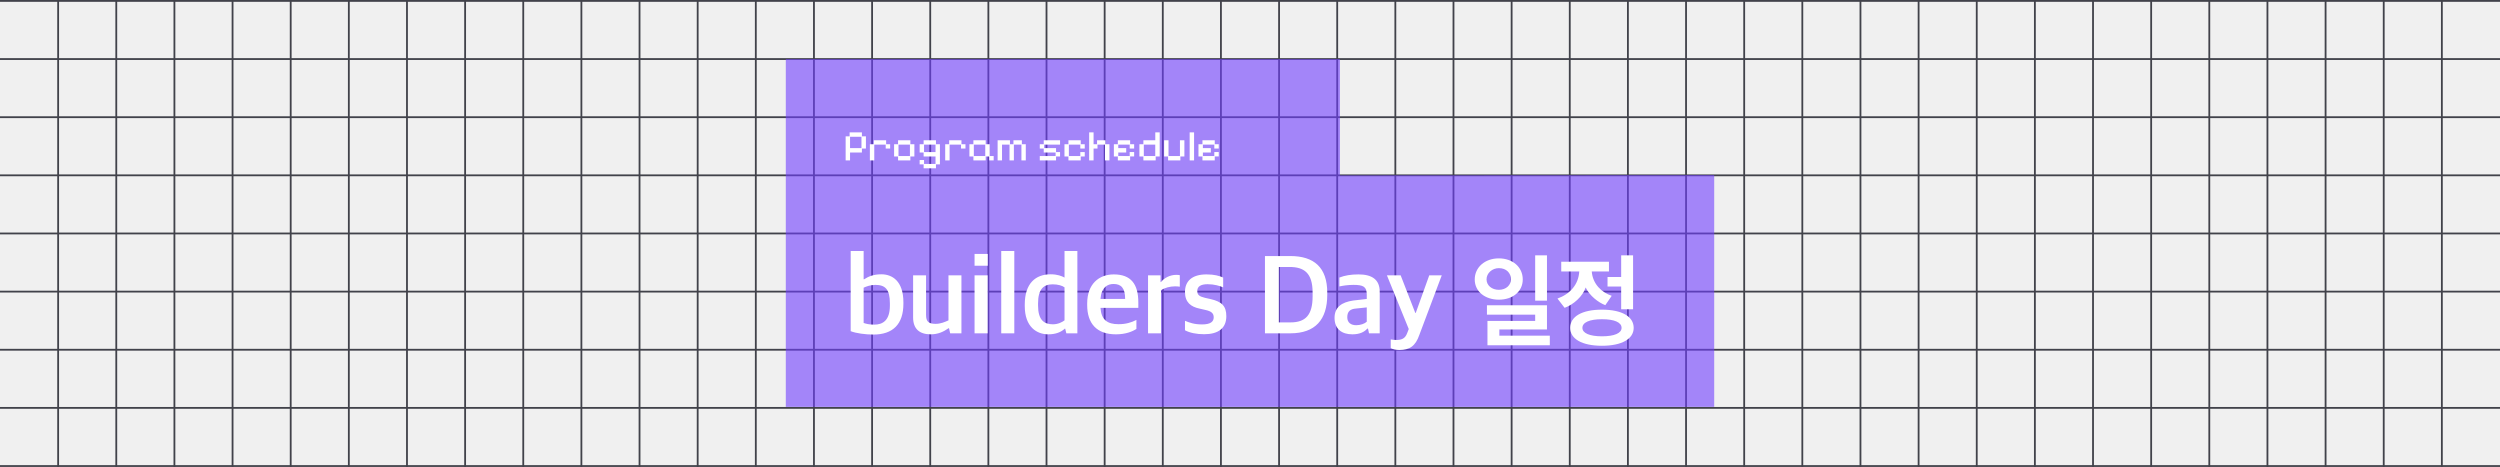
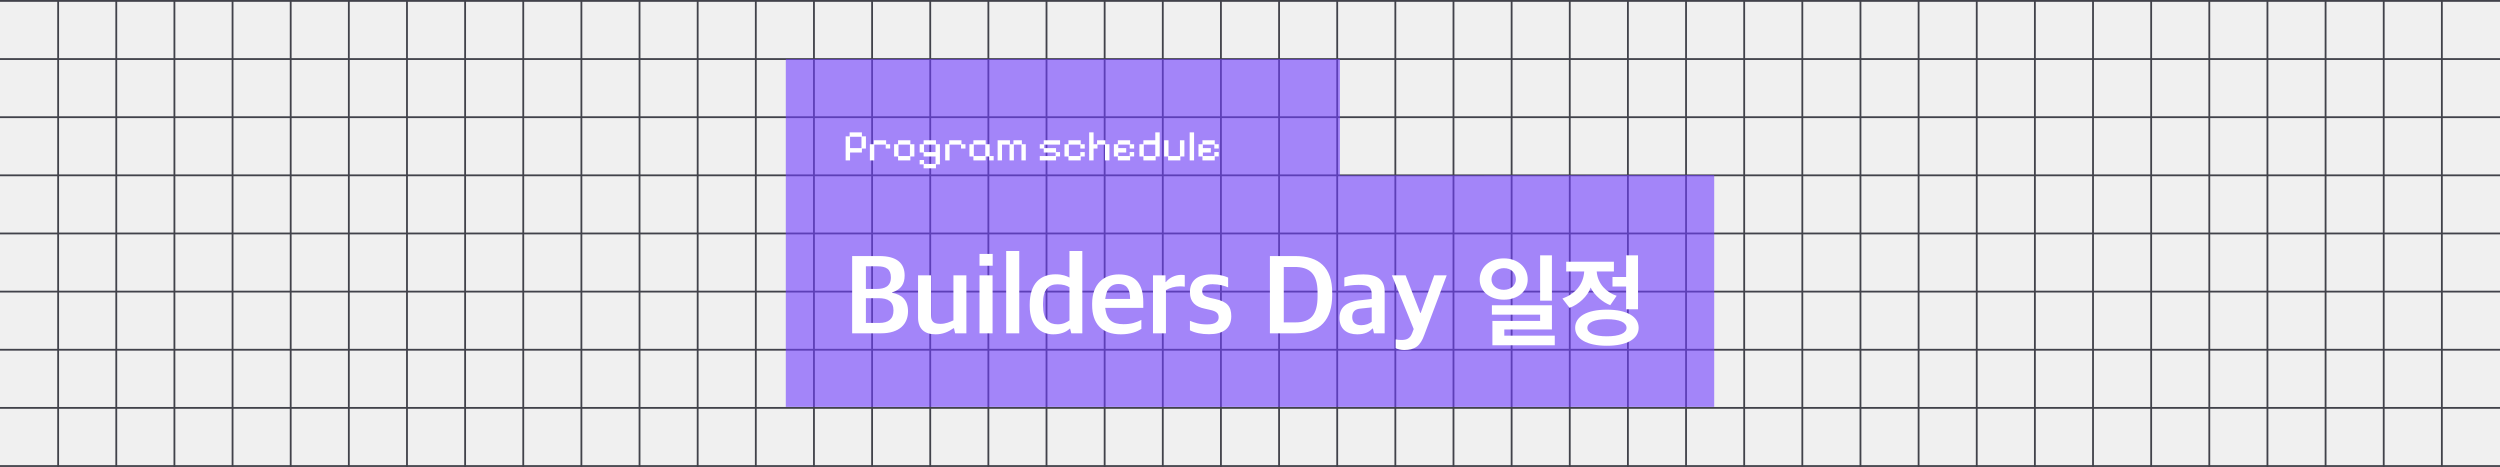
<svg xmlns="http://www.w3.org/2000/svg" width="1376" height="257" viewBox="0 0 1376 257" fill="none">
-   <g clip-path="url(#clip0_3_2468)">
+   <g clip-path="url(#clip0_32_3868)">
    <path d="M32 0L32 417" stroke="#41424A" />
    <path d="M64 0L64 417" stroke="#41424A" />
    <path d="M96 0L96 417" stroke="#41424A" />
    <path d="M128 0L128 417" stroke="#41424A" />
    <path d="M160 0L160 417" stroke="#41424A" />
    <path d="M192 0L192 417" stroke="#41424A" />
    <path d="M224 0L224 417" stroke="#41424A" />
    <path d="M256 0L256 417" stroke="#41424A" />
    <path d="M288 0L288 417" stroke="#41424A" />
    <path d="M320 0L320 417" stroke="#41424A" />
    <path d="M352 0L352 417" stroke="#41424A" />
    <path d="M384 0L384 417" stroke="#41424A" />
    <path d="M416 0L416 417" stroke="#41424A" />
    <path d="M448 0L448 417" stroke="#41424A" />
    <path d="M480 0L480 417" stroke="#41424A" />
    <path d="M512 0L512 417" stroke="#41424A" />
    <path d="M544 0L544 417" stroke="#41424A" />
    <path d="M576 0L576 417" stroke="#41424A" />
    <path d="M608 0L608 417" stroke="#41424A" />
    <path d="M640 0L640 417" stroke="#41424A" />
    <path d="M672 0L672 417" stroke="#41424A" />
    <path d="M704 0L704 417" stroke="#41424A" />
    <path d="M736 0L736 417" stroke="#41424A" />
    <path d="M768 0L768 417" stroke="#41424A" />
    <path d="M800 0L800 417" stroke="#41424A" />
    <path d="M832 0L832 417" stroke="#41424A" />
    <path d="M864 0L864 417" stroke="#41424A" />
    <path d="M896 0L896 417" stroke="#41424A" />
    <path d="M928 0L928 417" stroke="#41424A" />
    <path d="M960 0L960 417" stroke="#41424A" />
    <path d="M992 0L992 417" stroke="#41424A" />
    <path d="M1024 0L1024 417" stroke="#41424A" />
    <path d="M1056 0L1056 417" stroke="#41424A" />
    <path d="M1088 0L1088 417" stroke="#41424A" />
    <path d="M1120 0L1120 417" stroke="#41424A" />
    <path d="M1152 0L1152 417" stroke="#41424A" />
    <path d="M1184 0L1184 417" stroke="#41424A" />
    <path d="M1216 0L1216 417" stroke="#41424A" />
    <path d="M1248 0L1248 417" stroke="#41424A" />
    <path d="M1280 0L1280 417" stroke="#41424A" />
    <path d="M1312 0L1312 417" stroke="#41424A" />
    <path d="M1344 0L1344 417" stroke="#41424A" />
    <line y1="0.5" x2="1376" y2="0.5" stroke="#41424A" />
    <line y1="32.5" x2="1376" y2="32.5" stroke="#41424A" />
    <line y1="64.5" x2="1376" y2="64.5" stroke="#41424A" />
    <line y1="96.5" x2="1376" y2="96.5" stroke="#41424A" />
    <line y1="128.5" x2="1376" y2="128.5" stroke="#41424A" />
    <line y1="160.5" x2="1376" y2="160.5" stroke="#41424A" />
    <line y1="192.5" x2="1376" y2="192.5" stroke="#41424A" />
    <line y1="224.5" x2="1376" y2="224.5" stroke="#41424A" />
    <line y1="256.5" x2="1376" y2="256.5" stroke="#41424A" />
    <path d="M432.5 32.5H737.5V96.5L943.5 96.366V223.933H432.5V32.5Z" fill="#703FFF" fill-opacity="0.6" />
    <path d="M465.44 88.288V75.04H467.624V72.856H474.392V75.04H476.6V81.76H474.392V83.944H467.864V88.288H465.44ZM467.864 81.52H474.152V75.28H467.864V81.52ZM478.776 88.288V79.384H480.96V77.2H487.728V79.384H489.936V81.76H487.488V79.6H481.2V88.288H478.776ZM494.296 88.288V86.128H492.112V79.384H494.296V77.2H501.064V79.384H503.272V86.128H501.064V88.288H494.296ZM494.536 85.888H500.824V79.6H494.536V85.888ZM508.358 92.632V90.472H506.174V88.072H508.598V90.232H514.91V86.128H508.358V83.944H506.174V79.384H508.358V77.2H515.15V79.384H517.334V90.472H515.15V92.632H508.358ZM508.598 83.704H514.91V79.6H508.598V83.704ZM520.237 88.288V79.384H522.421V77.2H529.189V79.384H531.397V81.76H528.949V79.6H522.661V88.288H520.237ZM535.757 88.288V86.128H533.573V79.384H535.757V77.2H542.525V79.384H544.733V85.888H546.917V88.288H544.493V86.128H542.525V88.288H535.757ZM535.997 85.888H542.285V79.6H535.997V85.888ZM549.088 88.288V77.2H555.88V79.384H557.8V77.2H562.432V79.384H564.592V88.288H562.192V79.6H558.04V88.288H555.64V79.6H551.512V88.288H549.088ZM572.292 88.288V85.888H581.004V83.944H574.476V81.76H572.292V79.384H574.476V77.2H583.452V79.6H574.716V81.52H581.244V83.704H583.452V86.128H581.244V88.288H572.292ZM588.069 88.288V86.128H585.885V79.384H588.069V77.2H594.837V79.384H597.045V81.76H594.597V79.6H588.309V85.888H594.597V83.704H597.045V86.128H594.837V88.288H588.069ZM599.479 88.288V72.856H601.903V79.384H603.823V77.2H608.431V79.384H610.639V88.288H608.191V79.6H604.063V81.76H601.903V88.288H599.479ZM615.257 88.288V86.128H613.073V79.384H615.257V77.2H622.025V79.384H624.233V81.76H621.785V79.6H615.497V81.52H619.865V83.944H615.497V85.888H621.785V83.68H624.233V86.104H622.025V88.288H615.257ZM629.319 88.288V86.128H627.135V79.384H629.319V77.2H635.871V72.856H638.295V86.128H636.087V88.288H629.319ZM629.559 85.888H635.847V79.6H629.559V85.888ZM642.913 88.288V86.128H640.729V77.2H643.153V85.888H649.441V77.2H651.889V86.128H649.681V88.288H642.913ZM654.792 88.288V72.856H657.216V88.288H654.792ZM661.827 88.288V86.128H659.643V79.384H661.827V77.2H668.595V79.384H670.803V81.76H668.355V79.6H662.067V81.52H666.435V83.944H662.067V85.888H668.355V83.68H670.803V86.104H668.595V88.288H661.827Z" fill="white" />
-     <path d="M480.678 184.14C476.4 184.14 471.192 183.458 468.216 182.28V138.136H475.346V153.698H475.656C478.012 152.148 480.864 150.97 485.08 150.97C491.032 150.97 497.232 154.628 497.232 166.408V167.152C497.232 178.436 491.466 184.14 480.678 184.14ZM481.112 178.684C485.762 178.684 489.792 176.514 489.792 168.206V166.966C489.792 159.216 487.25 156.798 481.732 156.798C479.066 156.798 476.648 157.728 475.346 158.348V177.754C476.586 178.188 478.384 178.684 481.112 178.684ZM512.245 184.016C506.045 184.016 502.573 180.978 502.573 174.716V151.528H509.703V173.352C509.703 176.824 510.943 178.25 514.911 178.25C517.701 178.25 519.995 177.258 522.041 176.328V151.528H529.171V183.458H522.971L522.351 180.668H522.041C519.375 182.59 516.275 184.016 512.245 184.016ZM536.397 183.458V151.528H543.589V183.458H536.397ZM536.397 146.258V139.748H543.651V146.258H536.397ZM551.081 183.458V138.136H558.273V183.458H551.081ZM576.987 184.016C570.663 184.016 564.029 179.986 564.029 168.454V167.648C564.029 155.93 569.981 150.97 578.289 150.97C582.009 150.97 584.427 151.962 585.915 152.768V138.136H592.983V183.458H586.907L586.287 180.916H586.039C584.055 182.776 581.079 184.016 576.987 184.016ZM579.467 178.498C582.443 178.498 584.675 177.258 585.915 176.328V158.162C584.737 157.232 582.257 156.488 579.405 156.488C574.445 156.488 571.345 159.092 571.345 166.966V168.144C571.345 176.08 574.631 178.498 579.467 178.498ZM614.196 184.016C603.594 184.016 598.386 178.002 598.386 167.896V167.028C598.386 156.302 604.896 151.032 613.018 151.032C622.442 151.032 626.534 156.302 626.534 166.47V169.446H605.702C606.136 176.08 609.546 178.436 615.622 178.436C619.714 178.436 622.69 177.506 625.48 176.08V181.04C623.31 182.466 619.59 184.016 614.196 184.016ZM612.894 156.302C609.608 156.302 606.198 158.038 605.702 164.548H619.28C619.28 158.534 617.048 156.302 612.894 156.302ZM631.881 183.458V151.528H638.763V155.248H639.011C640.747 152.954 644.033 151.28 647.381 151.28C648.249 151.28 649.055 151.342 649.365 151.466V157.79C648.559 157.666 647.505 157.604 646.761 157.604C643.909 157.604 641.057 158.41 639.011 159.712V183.458H631.881ZM662.755 183.954C658.601 183.954 654.881 183.21 652.215 181.784V176.576C654.881 177.63 657.237 178.56 661.701 178.56C666.165 178.56 668.025 177.072 668.025 174.716C668.025 172.422 666.785 171.306 663.313 170.562L660.337 169.88C655.439 168.888 652.215 166.408 652.215 160.704C652.215 154.814 655.997 151.032 664.057 151.032C668.397 151.032 671.125 151.838 673.233 152.768V158.162C671.373 157.356 668.273 156.426 664.677 156.426C660.957 156.426 658.973 157.666 658.973 160.146C658.973 162.378 660.213 163.184 663.251 163.928L666.289 164.61C672.551 166.036 674.969 168.516 674.969 174.034C674.969 180.668 670.567 183.954 662.755 183.954ZM696.235 183.458V140.926H710.185C723.205 140.926 730.521 147.188 730.521 161.076V162.316C730.521 175.956 723.887 183.458 710.247 183.458H696.235ZM703.861 177.444H710.309C718.617 177.444 722.461 173.352 722.461 163.06V161.014C722.461 150.288 717.811 146.94 709.751 146.94H703.861V177.444ZM744.328 184.016C738.562 184.016 734.532 181.102 734.532 174.964C734.532 169.074 738.438 166.346 744.762 165.416L752.264 164.548V162.13C752.264 157.79 750.342 156.798 744.948 156.798C741.848 156.798 739.12 157.232 737.198 157.666V152.768C740.174 151.59 743.584 151.032 747.738 151.032C755.116 151.032 759.394 153.884 759.394 160.518V183.458H753.504L752.946 180.854H752.574C751.024 182.652 748.482 184.016 744.328 184.016ZM746.498 178.994C748.792 178.994 751.086 178.188 752.264 177.072V169.198L746.374 169.818C743.212 170.066 741.538 171.368 741.538 174.592C741.538 177.63 743.584 178.994 746.498 178.994ZM770.111 192.634C768.499 192.634 766.391 192.2 765.461 191.58V186.806C766.267 186.992 767.445 187.116 768.561 187.116C771.475 187.116 773.397 186.372 774.513 183.334L775.381 181.102L763.353 151.528H770.917L778.977 172.236H779.225L786.665 151.528H793.547L781.209 184.326C779.101 190.402 776.001 192.634 770.111 192.634ZM853.022 190.032H818.694V176.648H844.958V173.176H818.414V168.024H851.454V181.352H825.246V184.768H853.022V190.032ZM851.454 165.504H844.958V140.528H851.454V165.504ZM811.694 153.8C811.694 147.136 817.294 142.208 824.966 142.208C832.582 142.208 838.126 147.024 838.126 153.8C838.126 160.464 832.582 164.944 824.966 164.944C817.574 164.944 811.694 160.632 811.694 153.8ZM818.19 153.744C818.19 157.104 821.102 159.512 824.966 159.512C829.054 159.512 831.63 156.824 831.63 153.744C831.63 150.328 829.166 147.584 824.966 147.584C821.27 147.584 818.19 150.384 818.19 153.744ZM899.179 180.456C899.179 186.504 892.739 190.312 881.707 190.312C870.675 190.312 864.235 186.504 864.235 180.456C864.235 174.24 870.675 170.432 881.707 170.432C892.739 170.432 899.179 174.24 899.179 180.456ZM859.307 149.432V144.056H885.571V149.432H876.107C876.611 156.376 881.651 161.024 887.083 162.816C885.963 164.552 884.731 166.232 883.555 167.968C879.747 166.512 874.875 162.76 872.747 158.224C871.235 163.04 865.971 167.744 861.155 169.424C859.811 167.688 858.579 166.008 857.235 164.328C864.235 161.808 868.827 156.544 869.219 149.432H859.307ZM884.787 157.72V152.456H892.291V140.528H898.843V170.208H892.291V157.72H884.787ZM881.707 175.696C874.931 175.696 870.955 177.432 870.955 180.456C870.955 183.368 874.931 185.104 881.707 185.104C888.595 185.104 892.515 183.368 892.515 180.456C892.515 177.432 888.595 175.696 881.707 175.696Z" fill="white" />
+     <path d="M469.022 183.458V140.926H483.902C493.698 140.926 497.914 144.894 497.914 151.652C497.914 156.116 496.054 159.34 490.97 160.952V161.138C496.302 162.13 499.774 165.106 499.774 171.306C499.774 178.374 495 183.458 484.956 183.458H469.022ZM476.586 177.754H483.902C489.048 177.754 491.776 175.522 491.776 170.872C491.776 165.974 488.862 164.114 483.468 164.114H476.586V177.754ZM476.586 159.03H482.538C487.002 159.03 490.35 157.542 490.35 152.706C490.35 148.118 487.746 146.568 482.848 146.568H476.586V159.03ZM514.97 184.016C508.77 184.016 505.298 180.978 505.298 174.716V151.528H512.428V173.352C512.428 176.824 513.668 178.25 517.636 178.25C520.426 178.25 522.72 177.258 524.766 176.328V151.528H531.896V183.458H525.696L525.076 180.668H524.766C522.1 182.59 519 184.016 514.97 184.016ZM539.122 183.458V151.528H546.314V183.458H539.122ZM539.122 146.258V139.748H546.376V146.258H539.122ZM553.806 183.458V138.136H560.998V183.458H553.806ZM579.711 184.016C573.387 184.016 566.753 179.986 566.753 168.454V167.648C566.753 155.93 572.705 150.97 581.013 150.97C584.733 150.97 587.151 151.962 588.639 152.768V138.136H595.707V183.458H589.631L589.011 180.916H588.763C586.779 182.776 583.803 184.016 579.711 184.016ZM582.191 178.498C585.167 178.498 587.399 177.258 588.639 176.328V158.162C587.461 157.232 584.981 156.488 582.129 156.488C577.169 156.488 574.069 159.092 574.069 166.966V168.144C574.069 176.08 577.355 178.498 582.191 178.498ZM616.921 184.016C606.319 184.016 601.111 178.002 601.111 167.896V167.028C601.111 156.302 607.621 151.032 615.743 151.032C625.167 151.032 629.259 156.302 629.259 166.47V169.446H608.427C608.861 176.08 612.271 178.436 618.347 178.436C622.439 178.436 625.415 177.506 628.205 176.08V181.04C626.035 182.466 622.315 184.016 616.921 184.016ZM615.619 156.302C612.333 156.302 608.923 158.038 608.427 164.548H622.005C622.005 158.534 619.773 156.302 615.619 156.302ZM634.606 183.458V151.528H641.488V155.248H641.736C643.472 152.954 646.758 151.28 650.106 151.28C650.974 151.28 651.78 151.342 652.09 151.466V157.79C651.284 157.666 650.23 157.604 649.486 157.604C646.634 157.604 643.782 158.41 641.736 159.712V183.458H634.606ZM665.479 183.954C661.325 183.954 657.605 183.21 654.939 181.784V176.576C657.605 177.63 659.961 178.56 664.425 178.56C668.889 178.56 670.749 177.072 670.749 174.716C670.749 172.422 669.509 171.306 666.037 170.562L663.061 169.88C658.163 168.888 654.939 166.408 654.939 160.704C654.939 154.814 658.721 151.032 666.781 151.032C671.121 151.032 673.849 151.838 675.957 152.768V158.162C674.097 157.356 670.997 156.426 667.401 156.426C663.681 156.426 661.697 157.666 661.697 160.146C661.697 162.378 662.937 163.184 665.975 163.928L669.013 164.61C675.275 166.036 677.693 168.516 677.693 174.034C677.693 180.668 673.291 183.954 665.479 183.954ZM698.96 183.458V140.926H712.91C725.93 140.926 733.246 147.188 733.246 161.076V162.316C733.246 175.956 726.612 183.458 712.972 183.458H698.96ZM706.586 177.444H713.034C721.342 177.444 725.186 173.352 725.186 163.06V161.014C725.186 150.288 720.536 146.94 712.476 146.94H706.586V177.444ZM747.052 184.016C741.286 184.016 737.256 181.102 737.256 174.964C737.256 169.074 741.162 166.346 747.486 165.416L754.988 164.548V162.13C754.988 157.79 753.066 156.798 747.672 156.798C744.572 156.798 741.844 157.232 739.922 157.666V152.768C742.898 151.59 746.308 151.032 750.462 151.032C757.84 151.032 762.118 153.884 762.118 160.518V183.458H756.228L755.67 180.854H755.298C753.748 182.652 751.206 184.016 747.052 184.016ZM749.222 178.994C751.516 178.994 753.81 178.188 754.988 177.072V169.198L749.098 169.818C745.936 170.066 744.262 171.368 744.262 174.592C744.262 177.63 746.308 178.994 749.222 178.994ZM772.836 192.634C771.224 192.634 769.116 192.2 768.186 191.58V186.806C768.992 186.992 770.17 187.116 771.286 187.116C774.2 187.116 776.122 186.372 777.238 183.334L778.106 181.102L766.078 151.528H773.642L781.702 172.236H781.95L789.39 151.528H796.272L783.934 184.326C781.826 190.402 778.726 192.634 772.836 192.634ZM855.746 190.032H821.418V176.648H847.682V173.176H821.138V168.024H854.178V181.352H827.97V184.768H855.746V190.032ZM854.178 165.504H847.682V140.528H854.178V165.504ZM814.418 153.8C814.418 147.136 820.018 142.208 827.69 142.208C835.306 142.208 840.85 147.024 840.85 153.8C840.85 160.464 835.306 164.944 827.69 164.944C820.298 164.944 814.418 160.632 814.418 153.8ZM820.914 153.744C820.914 157.104 823.826 159.512 827.69 159.512C831.778 159.512 834.354 156.824 834.354 153.744C834.354 150.328 831.89 147.584 827.69 147.584C823.994 147.584 820.914 150.384 820.914 153.744ZM901.903 180.456C901.903 186.504 895.463 190.312 884.431 190.312C873.399 190.312 866.959 186.504 866.959 180.456C866.959 174.24 873.399 170.432 884.431 170.432C895.463 170.432 901.903 174.24 901.903 180.456ZM862.031 149.432V144.056H888.295V149.432H878.831C879.335 156.376 884.375 161.024 889.807 162.816C888.687 164.552 887.455 166.232 886.279 167.968C882.471 166.512 877.599 162.76 875.471 158.224C873.959 163.04 868.695 167.744 863.879 169.424C862.535 167.688 861.303 166.008 859.959 164.328C866.959 161.808 871.551 156.544 871.943 149.432H862.031ZM887.511 157.72V152.456H895.015V140.528H901.567V170.208H895.015V157.72H887.511ZM884.431 175.696C877.655 175.696 873.679 177.432 873.679 180.456C873.679 183.368 877.655 185.104 884.431 185.104C891.319 185.104 895.239 183.368 895.239 180.456C895.239 177.432 891.319 175.696 884.431 175.696Z" fill="white" />
  </g>
  <defs>
-     <clipPath id="clip0_3_2468">
+     <clipPath id="clip0_32_3868">
      <rect width="1376" height="257" fill="white" />
    </clipPath>
  </defs>
</svg>
